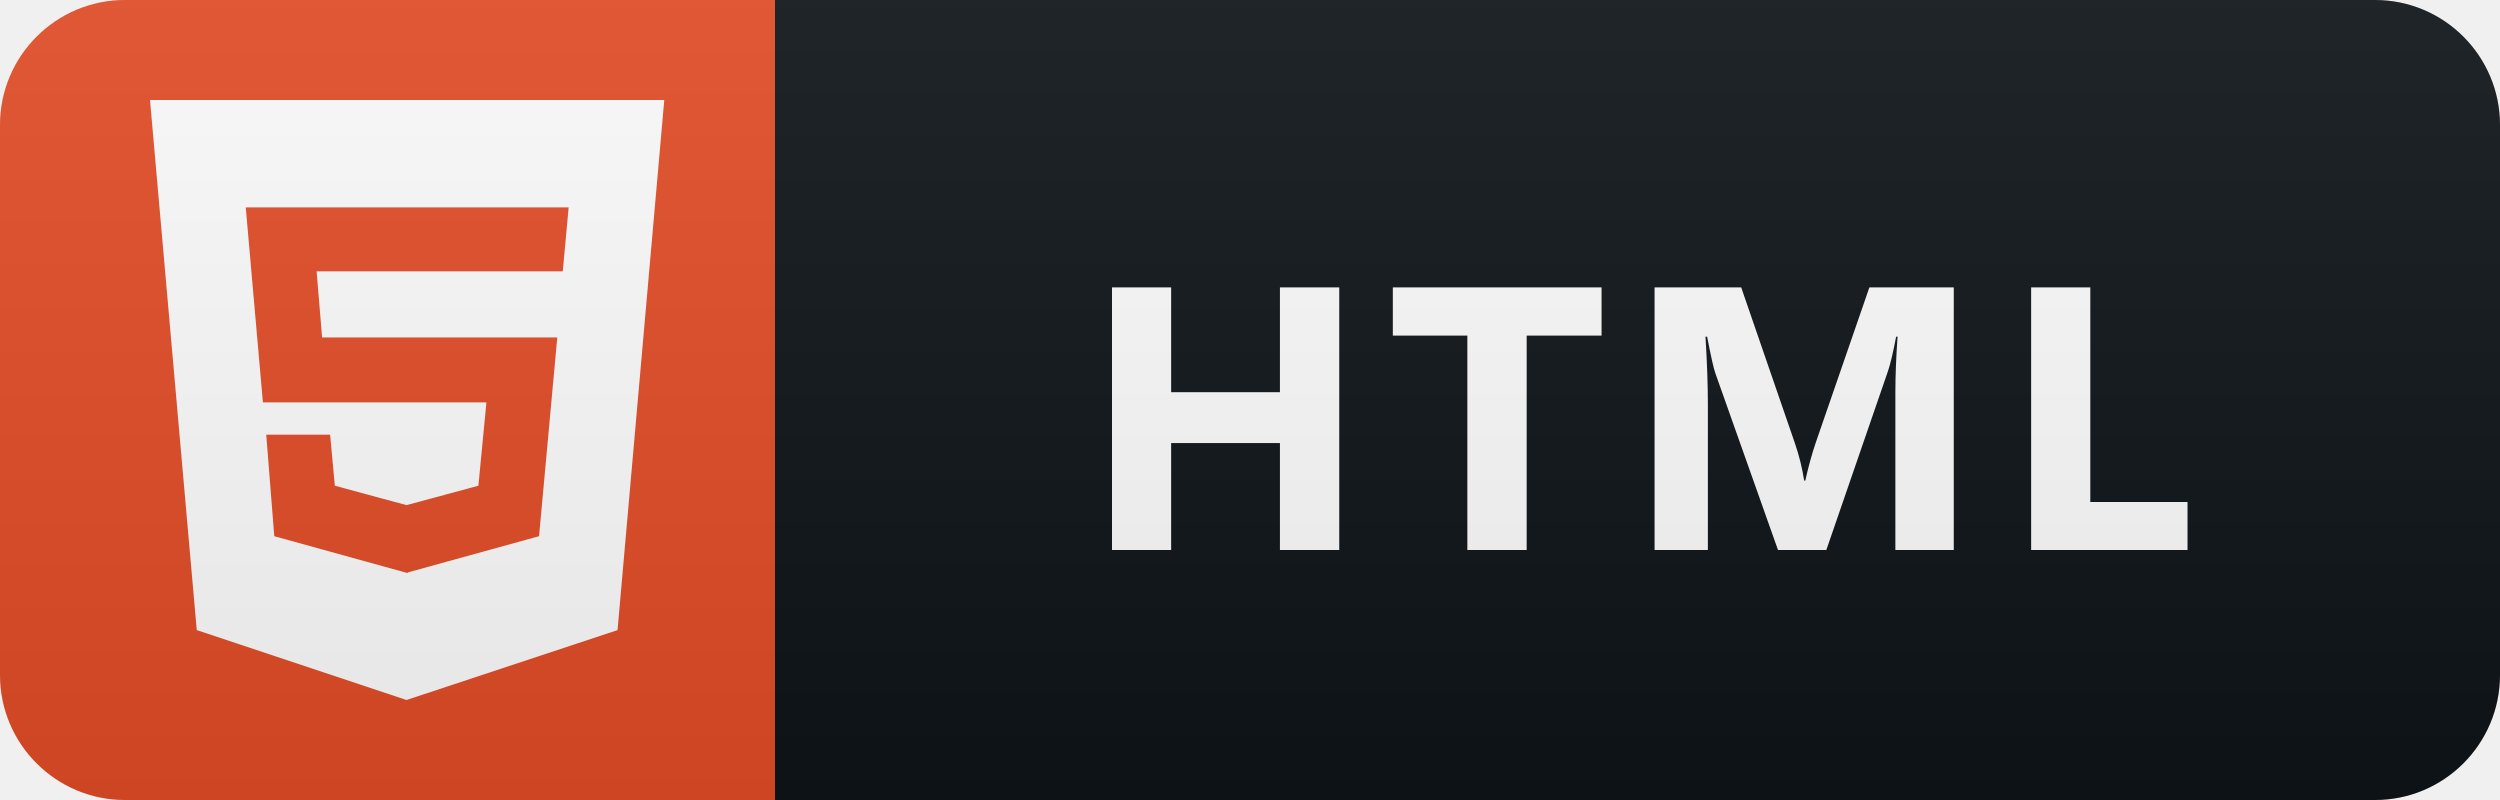
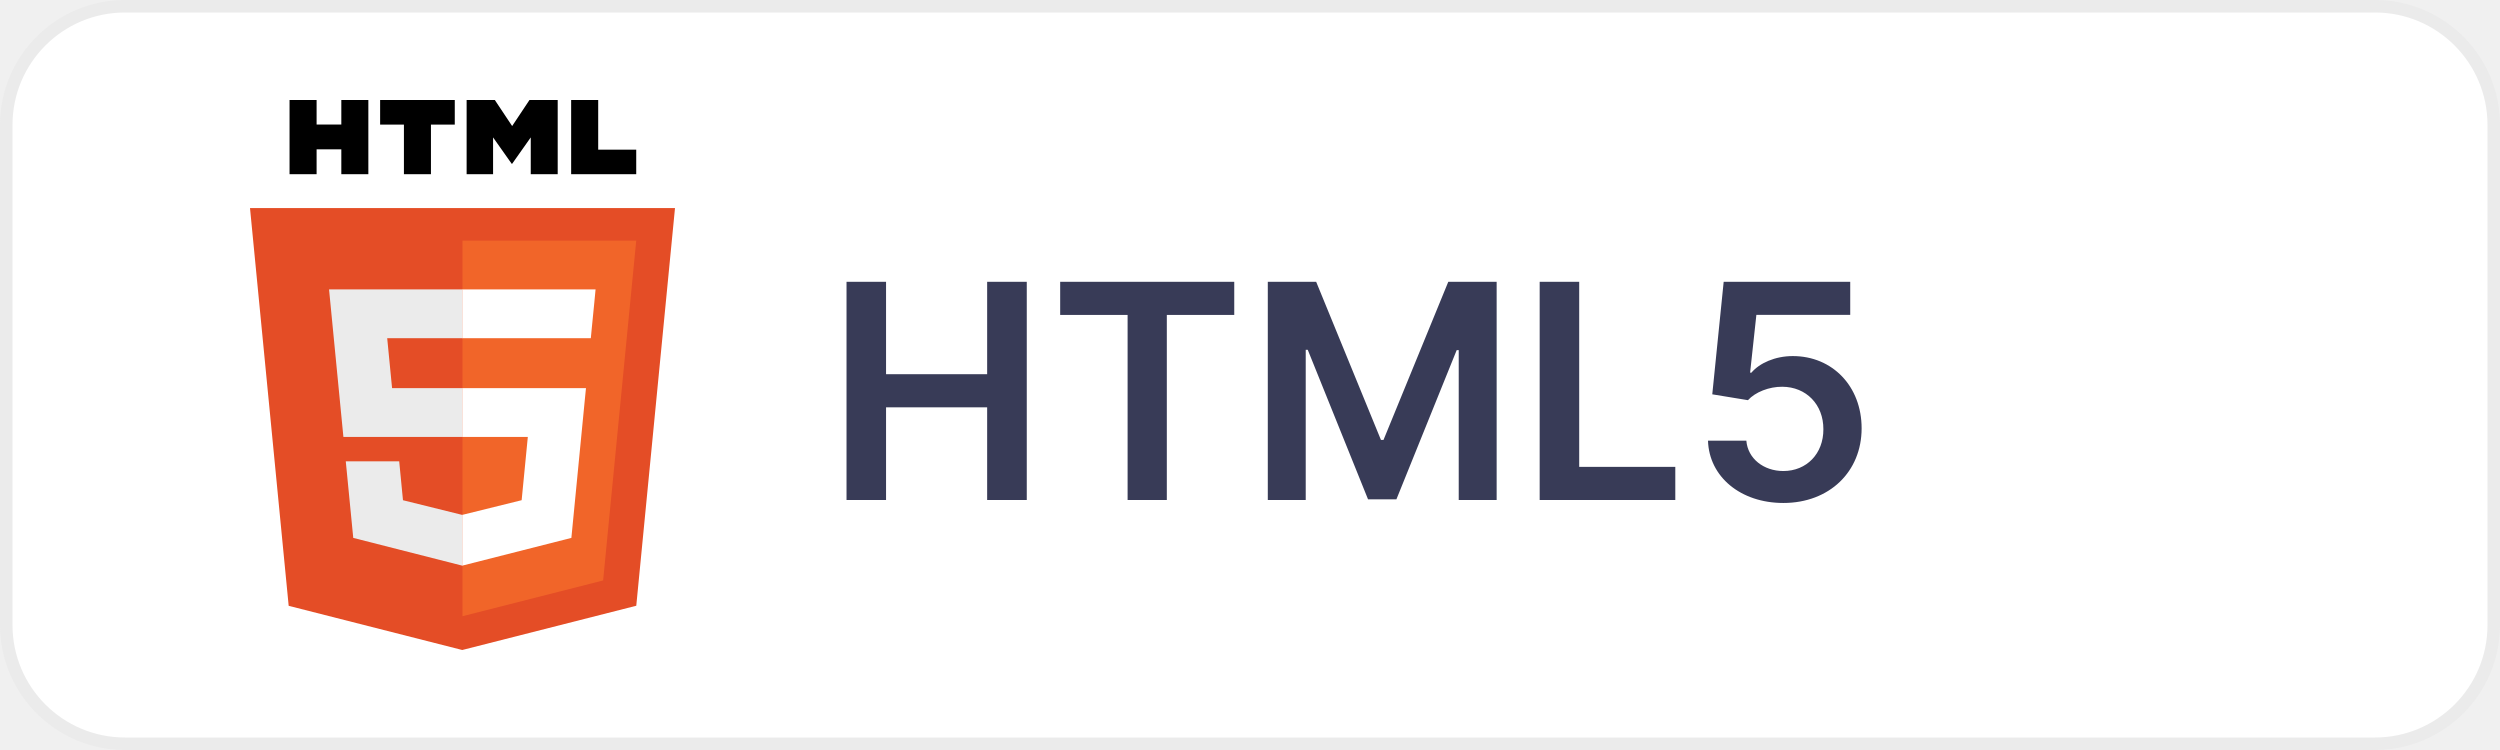
- <svg xmlns="http://www.w3.org/2000/svg" width="100" height="32" viewBox="0 0 100 32" fill="none">
-   <path d="M95 0H31V32H95C97.761 32 100 29.761 100 27V5C100 2.239 97.761 0 95 0Z" fill="#0F1418" />
-   <path d="M31 0H5C2.239 0 0 2.239 0 5V27C0 29.761 2.239 32 5 32H31V0Z" fill="#E44D26" />
-   <path d="M6 4L7.87 25.204L16.259 28L24.702 25.204L26.571 4H6ZM22.511 10.852H12.664L12.884 13.498H22.291L21.562 21.448L16.318 22.895V22.911H16.259L10.971 21.448L10.65 17.387H13.205L13.393 19.429L16.259 20.205L19.136 19.429L19.457 16.096H10.516L9.83 8.296H22.746L22.511 10.852Z" fill="white" />
-   <path d="M53.57 22H51.197V17.723H46.846V22H44.48V11.497H46.846V15.687H51.197V11.497H53.57V22ZM64.062 13.423H61.067V22H58.694V13.423H55.713V11.497H64.062V13.423ZM78.151 22H75.815V15.716C75.815 15.037 75.844 14.288 75.903 13.467H75.844C75.722 14.112 75.612 14.576 75.514 14.859L73.053 22H71.12L68.615 14.932C68.546 14.742 68.437 14.253 68.285 13.467H68.219C68.283 14.502 68.315 15.411 68.315 16.192V22H66.183V11.497H69.648L71.794 17.723C71.965 18.221 72.089 18.721 72.167 19.224H72.211C72.343 18.643 72.482 18.138 72.629 17.708L74.775 11.497H78.151V22ZM87.501 22H81.246V11.497H83.612V20.081H87.501V22Z" fill="white" />
-   <path d="M95 0H5C2.239 0 0 2.239 0 5V27C0 29.761 2.239 32 5 32H95C97.761 32 100 29.761 100 27V5C100 2.239 97.761 0 95 0Z" fill="url(#paint0_linear)" />
-   <defs>
-     <linearGradient id="paint0_linear" x1="0" y1="0" x2="0" y2="32" gradientUnits="userSpaceOnUse">
-       <stop stop-color="#BBBBBB" stop-opacity="0.1" />
-       <stop offset="1" stop-opacity="0.1" />
-     </linearGradient>
-   </defs>
+ <svg xmlns="http://www.w3.org/2000/svg" width="100" height="30" viewBox="0 0 100 30" fill="none">
+   <rect x="0.25" y="0.25" width="99.5" height="29.5" rx="4.75" fill="white" />
+   <path d="M11.547 24.233L10 8.323H27L25.451 24.23L18.49 26L11.547 24.233Z" fill="#E44D26" />
+   <path d="M18.5 24.648L24.125 23.218L25.449 9.625H18.5V24.648Z" fill="#F16529" />
+   <path d="M18.499 15.526H15.683L15.488 13.527H18.499V11.576H13.162L13.213 12.1L13.736 17.477H18.499V15.526ZM18.499 20.593L18.489 20.596L16.119 20.009L15.968 18.453H13.831L14.13 21.516L18.489 22.626L18.499 22.623V20.593Z" fill="#EBEBEB" />
+   <path d="M11.582 4H12.664V4.98H13.653V4H14.734V6.967H13.653V5.973H12.664V6.967H11.582L11.582 4ZM16.157 4.984H15.205V4H18.191V4.984H17.238V6.967H16.157V4.984H16.157ZM18.665 4H19.793L20.486 5.042L21.179 4H22.308V6.967H21.23V5.496L20.486 6.551H20.468L19.723 5.496V6.967H18.665V4H18.665ZM22.846 4H23.928V5.986H25.449V6.967H22.846V4Z" fill="black" />
+   <path d="M18.492 15.526V17.477H21.113L20.866 20.008L18.492 20.595V22.625L22.855 21.516L22.887 21.187L23.387 16.05L23.439 15.526H22.866H18.492ZM18.492 11.576V13.527H23.633L23.675 13.089L23.773 12.1L23.823 11.576H18.492Z" fill="white" />
+   <path d="M33.861 20H35.442V16.293H39.486V20H41.071V11.273H39.486V14.967H35.442V11.273H33.861V20ZM42.407 12.598H45.104V20H46.673V12.598H49.37V11.273H42.407V12.598ZM50.712 11.273V20H52.229V13.992H52.31L54.722 19.974H55.856L58.268 14.004H58.349V20H59.866V11.273H57.931L55.34 17.597H55.238L52.647 11.273H50.712ZM61.587 20H67.012V18.675H63.168V11.273H61.587V20ZM71.333 20.119C73.178 20.119 74.465 18.866 74.465 17.132C74.465 15.453 73.298 14.243 71.712 14.243C71.005 14.243 70.379 14.524 70.055 14.908H70.004L70.255 12.594H74.009V11.273H68.947L68.491 15.773L69.918 16.007C70.212 15.683 70.766 15.466 71.29 15.47C72.249 15.474 72.94 16.182 72.935 17.171C72.94 18.146 72.266 18.841 71.333 18.841C70.545 18.841 69.91 18.342 69.854 17.626H68.32C68.363 19.075 69.629 20.119 71.333 20.119Z" fill="#383B57" />
+   <rect x="0.25" y="0.25" width="99.5" height="29.5" rx="4.75" stroke="#EBEBEB" stroke-width="0.5" />
</svg>
